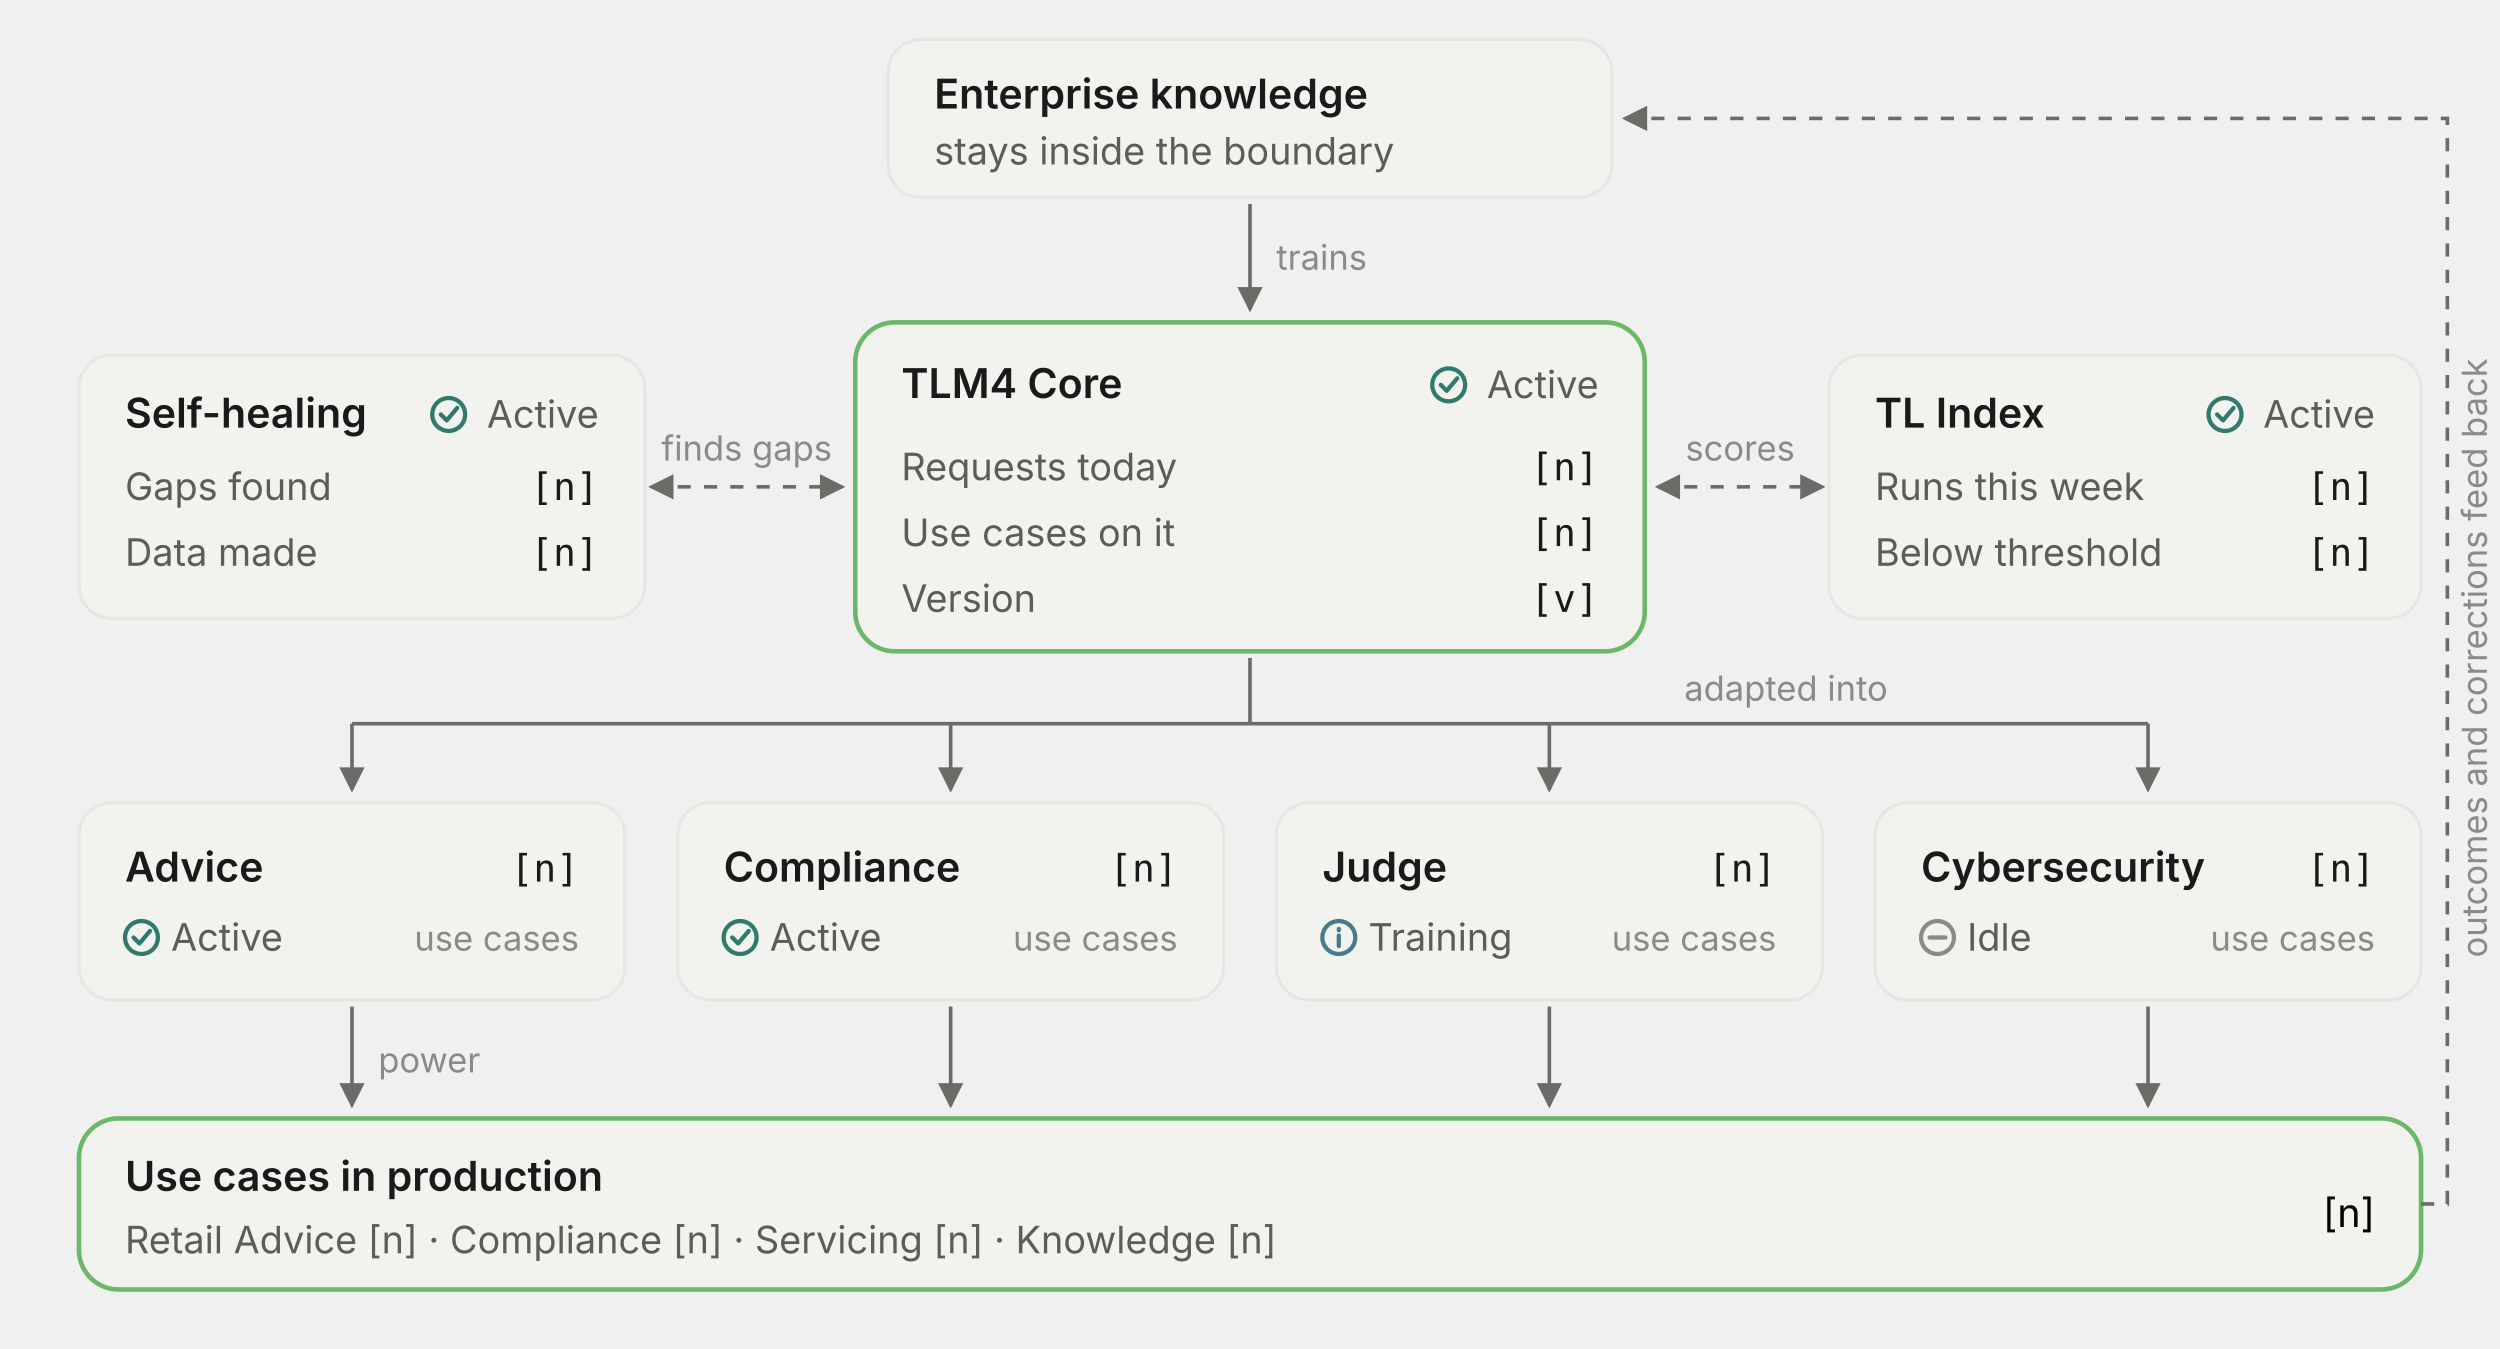
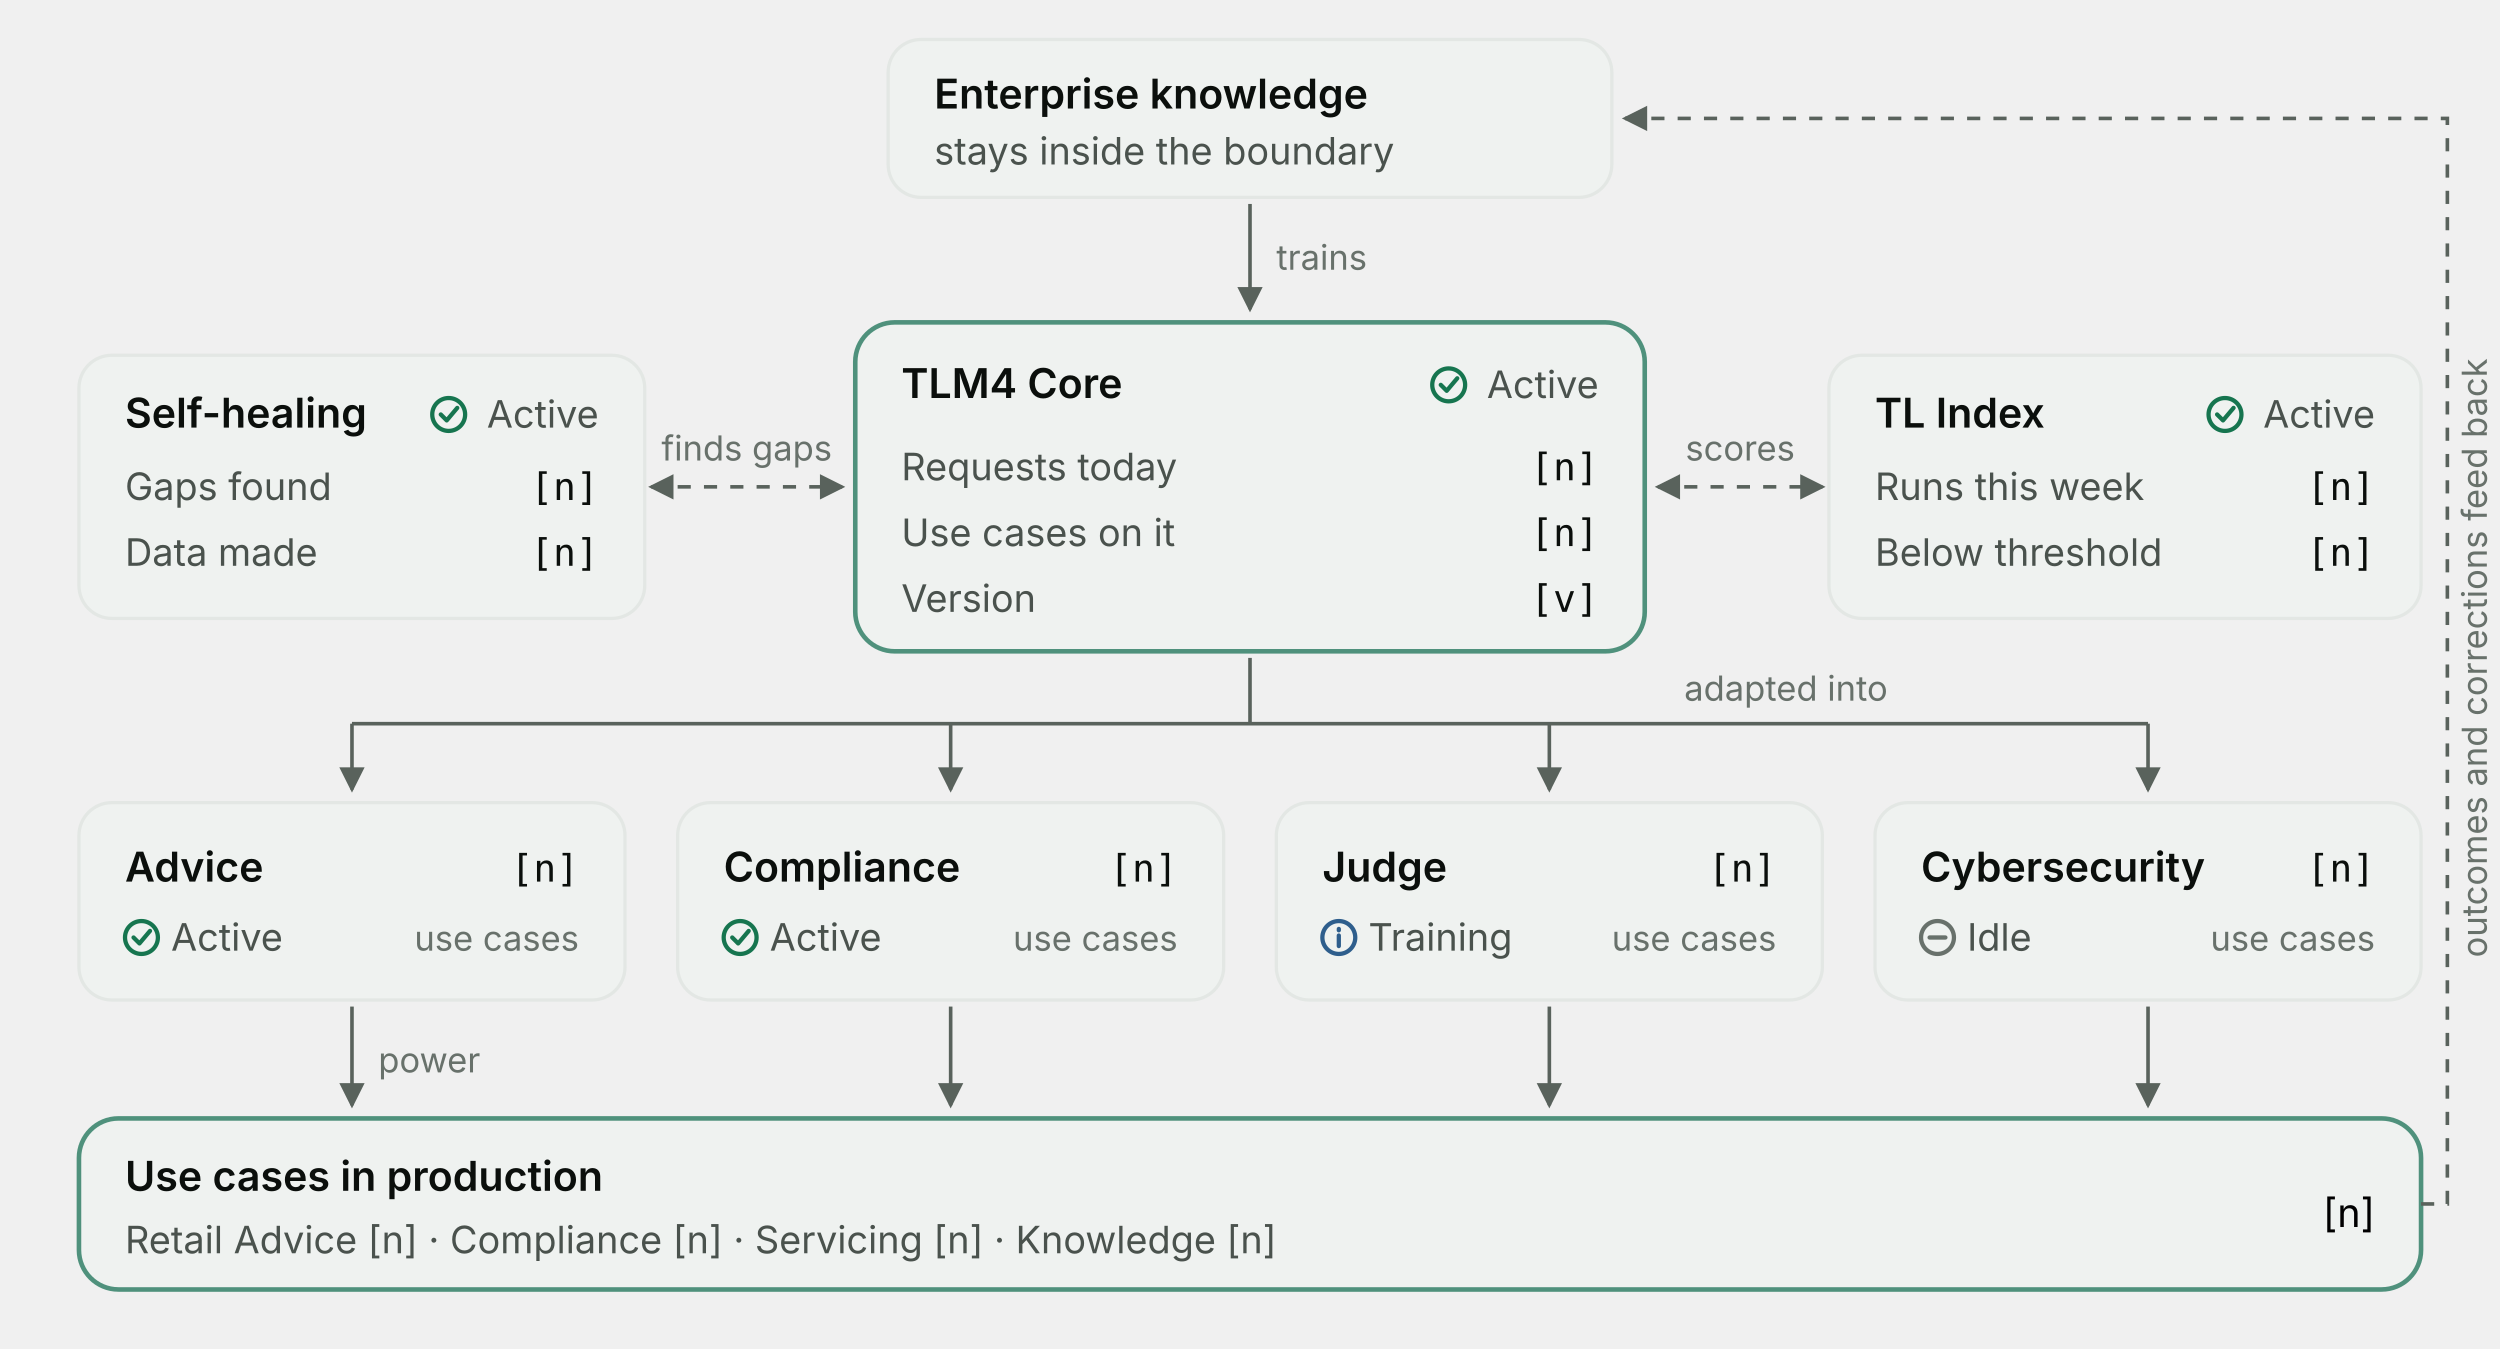
<svg xmlns="http://www.w3.org/2000/svg" width="760" height="410" viewBox="0 0 760 410" role="img" aria-label="System map: Enterprise knowledge trains TLM4 Core; self-healing finds gaps and the TL Index scores it; Core is adapted into the Advice, Compliance, Judge and Cybersecurity models, which power the use cases in production; outcomes and corrections feed back into Enterprise knowledge. Each node shows a status word and live counts.">
-   <style>svg{display:block;width:100%;height:auto;color:#1A1A1A}text{font-family:Inter,system-ui,sans-serif}.nd{fill:#F2F2EF;stroke:#E6E6E2;stroke-width:1}.nd-key{stroke:#6CB769;stroke-width:1.4}.nd-strong{fill:#1B5128}.vd-good{stroke:#2F7A6D}.vd-crit{stroke:#C4262E}.vd-neutral{stroke:#8A8A88}.ln{stroke:#6B6B68;stroke-width:1.1;fill:none}.ln-d{stroke-dasharray:4 4}.ah{fill:#6B6B68}.gl{fill:none;stroke-width:1.3;stroke-linecap:round;stroke-linejoin:round}.s-good{stroke:#2F7A6D}.s-crit{stroke:#C4262E}.s-info{stroke:#477C8B}.s-neutral{stroke:#8A8A88}.t1{font-size:12.5px;font-weight:600;fill:#1A1A1A}.t1s{font-size:12px;font-weight:600;fill:#1A1A1A}.t2{font-size:11.5px;fill:#5C5C5A}.t3{font-size:10.5px;fill:#8A8A88}.tm{font-family:'JetBrains Mono',ui-monospace,monospace;font-size:11.5px;fill:#1A1A1A}.t-on{font-size:13px;font-weight:600;fill:#FFFFFF}.cap{font-family:'JetBrains Mono',ui-monospace,monospace;font-size:10px;letter-spacing:.08em;fill:#5C5C5A;text-transform:none}.c-brand{fill:#3E9A5C}.c-teal{fill:#2F7A6D}.c-muted{fill:#8A8A88}.c-red{fill:#C4262E}text{font-family:Inter,sans-serif}</style>
+   <style>svg{display:block;width:100%;height:auto;color:#0B0F0C}text{font-family:Inter,system-ui,sans-serif}.nd{fill:#EFF2F0;stroke:#E3E7E4;stroke-width:1}.nd-key{stroke:#4F917C;stroke-width:1.4}.nd-strong{fill:#18493D}.vd-good{stroke:#16754F}.vd-crit{stroke:#D04408}.vd-neutral{stroke:#68716B}.ln{stroke:#59625C;stroke-width:1.1;fill:none}.ln-d{stroke-dasharray:4 4}.ah{fill:#59625C}.gl{fill:none;stroke-width:1.3;stroke-linecap:round;stroke-linejoin:round}.s-good{stroke:#16754F}.s-crit{stroke:#D04408}.s-info{stroke:#2E5E8C}.s-neutral{stroke:#68716B}.t1{font-size:12.5px;font-weight:600;fill:#0B0F0C}.t1s{font-size:12px;font-weight:600;fill:#0B0F0C}.t2{font-size:11.5px;fill:#4A524D}.t3{font-size:10.5px;fill:#68716B}.tm{font-family:'JetBrains Mono',ui-monospace,monospace;font-size:11.5px;fill:#0B0F0C}.t-on{font-size:13px;font-weight:600;fill:#FFFFFF}.cap{font-family:'JetBrains Mono',ui-monospace,monospace;font-size:10px;letter-spacing:.08em;fill:#4A524D;text-transform:none}.c-brand{fill:#2E7562}.c-teal{fill:#2E7562}.c-muted{fill:#68716B}.c-red{fill:#D04408}text{font-family:Inter,sans-serif}</style>
  <defs>
    <marker id="ah-sys" viewBox="0 0 8 8" refX="7" refY="4" markerWidth="7" markerHeight="7" orient="auto-start-reverse">
      <path class="ah" d="M0,0 L8,4 L0,8 z" />
    </marker>
  </defs>
  <rect class="nd" x="270" y="12" width="220" height="48" rx="10" />
  <text class="t1" x="284" y="33">Enterprise knowledge</text>
  <text class="t2" x="284" y="50">stays inside the boundary</text>
  <line class="ln" x1="380" y1="62" x2="380" y2="94" marker-end="url(#ah-sys)" />
  <text class="t3" x="388" y="82">trains</text>
  <rect class="nd nd-key" x="260" y="98" width="240" height="100" rx="12" />
  <text class="t1" x="274" y="121">TLM4 Core</text>
  <circle class="gl s-good" cx="440.4" cy="117" r="5" />
  <path class="gl s-good" d="M438,117 L439.8,118.8 L443,115" />
  <text class="t2" x="486" y="121" text-anchor="end">Active</text>
  <text class="t2" x="274" y="146">Requests today</text>
  <text class="tm" x="486" y="146" text-anchor="end">[n]</text>
  <text class="t2" x="274" y="166">Use cases on it</text>
  <text class="tm" x="486" y="166" text-anchor="end">[n]</text>
  <text class="t2" x="274" y="186">Version</text>
  <text class="tm" x="486" y="186" text-anchor="end">[v]</text>
  <rect class="nd" x="24" y="108" width="172" height="80" rx="10" />
  <text class="t1" x="38" y="130">Self-healing</text>
  <circle class="gl s-good" cx="136.4" cy="126" r="5" />
  <path class="gl s-good" d="M134,126 L135.8,127.8 L139,124" />
  <text class="t2" x="182" y="130" text-anchor="end">Active</text>
  <text class="t2" x="38" y="152">Gaps found</text>
  <text class="tm" x="182" y="152" text-anchor="end">[n]</text>
  <text class="t2" x="38" y="172">Data made</text>
  <text class="tm" x="182" y="172" text-anchor="end">[n]</text>
  <line class="ln ln-d" x1="198" y1="148" x2="256" y2="148" marker-start="url(#ah-sys)" marker-end="url(#ah-sys)" />
  <text class="t3" x="227" y="140" text-anchor="middle">finds gaps</text>
  <rect class="nd" x="556" y="108" width="180" height="80" rx="10" />
  <text class="t1" x="570" y="130">TL Index</text>
  <circle class="gl s-good" cx="676.4" cy="126" r="5" />
  <path class="gl s-good" d="M674,126 L675.8,127.8 L679,124" />
  <text class="t2" x="722" y="130" text-anchor="end">Active</text>
  <text class="t2" x="570" y="152">Runs this week</text>
  <text class="tm" x="722" y="152" text-anchor="end">[n]</text>
  <text class="t2" x="570" y="172">Below threshold</text>
  <text class="tm" x="722" y="172" text-anchor="end">[n]</text>
  <line class="ln ln-d" x1="504" y1="148" x2="554" y2="148" marker-start="url(#ah-sys)" marker-end="url(#ah-sys)" />
  <text class="t3" x="529" y="140" text-anchor="middle">scores</text>
  <line class="ln" x1="380" y1="200" x2="380" y2="220" />
  <line class="ln" x1="107" y1="220" x2="653" y2="220" />
  <line class="ln" x1="107" y1="220" x2="107" y2="240" marker-end="url(#ah-sys)" />
  <rect class="nd" x="24" y="244" width="166" height="60" rx="10" />
  <text class="t1" x="38" y="268">Advice</text>
  <text class="tm" x="176" y="268" text-anchor="end">[n]</text>
  <circle class="gl s-good" cx="43" cy="285" r="5" />
  <path class="gl s-good" d="M40.6,285 L42.4,286.8 L45.6,283" />
  <text class="t2" x="52" y="289">Active</text>
  <text class="t3" x="176" y="289" text-anchor="end">use cases</text>
  <line class="ln" x1="107" y1="306" x2="107" y2="336" marker-end="url(#ah-sys)" />
  <line class="ln" x1="289" y1="220" x2="289" y2="240" marker-end="url(#ah-sys)" />
  <rect class="nd" x="206" y="244" width="166" height="60" rx="10" />
  <text class="t1" x="220" y="268">Compliance</text>
  <text class="tm" x="358" y="268" text-anchor="end">[n]</text>
  <circle class="gl s-good" cx="225" cy="285" r="5" />
  <path class="gl s-good" d="M222.6,285 L224.4,286.8 L227.6,283" />
  <text class="t2" x="234" y="289">Active</text>
  <text class="t3" x="358" y="289" text-anchor="end">use cases</text>
  <line class="ln" x1="289" y1="306" x2="289" y2="336" marker-end="url(#ah-sys)" />
  <line class="ln" x1="471" y1="220" x2="471" y2="240" marker-end="url(#ah-sys)" />
  <rect class="nd" x="388" y="244" width="166" height="60" rx="10" />
  <text class="t1" x="402" y="268">Judge</text>
  <text class="tm" x="540" y="268" text-anchor="end">[n]</text>
  <circle class="gl s-info" cx="407" cy="285" r="5" />
  <path class="gl s-info" d="M407,284.4 L407,287.6 M407,282.4 L407,282.8" />
  <text class="t2" x="416" y="289">Training</text>
  <text class="t3" x="540" y="289" text-anchor="end">use cases</text>
  <line class="ln" x1="471" y1="306" x2="471" y2="336" marker-end="url(#ah-sys)" />
  <line class="ln" x1="653" y1="220" x2="653" y2="240" marker-end="url(#ah-sys)" />
  <rect class="nd" x="570" y="244" width="166" height="60" rx="10" />
  <text class="t1" x="584" y="268">Cybersecurity</text>
  <text class="tm" x="722" y="268" text-anchor="end">[n]</text>
  <circle class="gl s-neutral" cx="589" cy="285" r="5" />
  <path class="gl s-neutral" d="M586.6,285 L591.4,285" />
  <text class="t2" x="598" y="289">Idle</text>
  <text class="t3" x="722" y="289" text-anchor="end">use cases</text>
  <line class="ln" x1="653" y1="306" x2="653" y2="336" marker-end="url(#ah-sys)" />
  <text class="t3" x="512" y="213">adapted into</text>
  <text class="t3" x="115" y="326">power</text>
  <rect class="nd nd-key" x="24" y="340" width="712" height="52" rx="12" />
  <text class="t1" x="38" y="362">Use cases in production</text>
  <text class="t2" x="38" y="381">Retail Advice [n] · Compliance [n] · Servicing [n] · Knowledge [n]</text>
  <text class="tnum" x="722" y="373" text-anchor="end">[n]</text>
  <path class="ln ln-d" d="M736,366 L744,366 L744,36 L494,36" marker-end="url(#ah-sys)" />
  <text class="t3" x="0" y="0" text-anchor="middle" transform="translate(756 200) rotate(-90)">outcomes and corrections feed back</text>
</svg>
